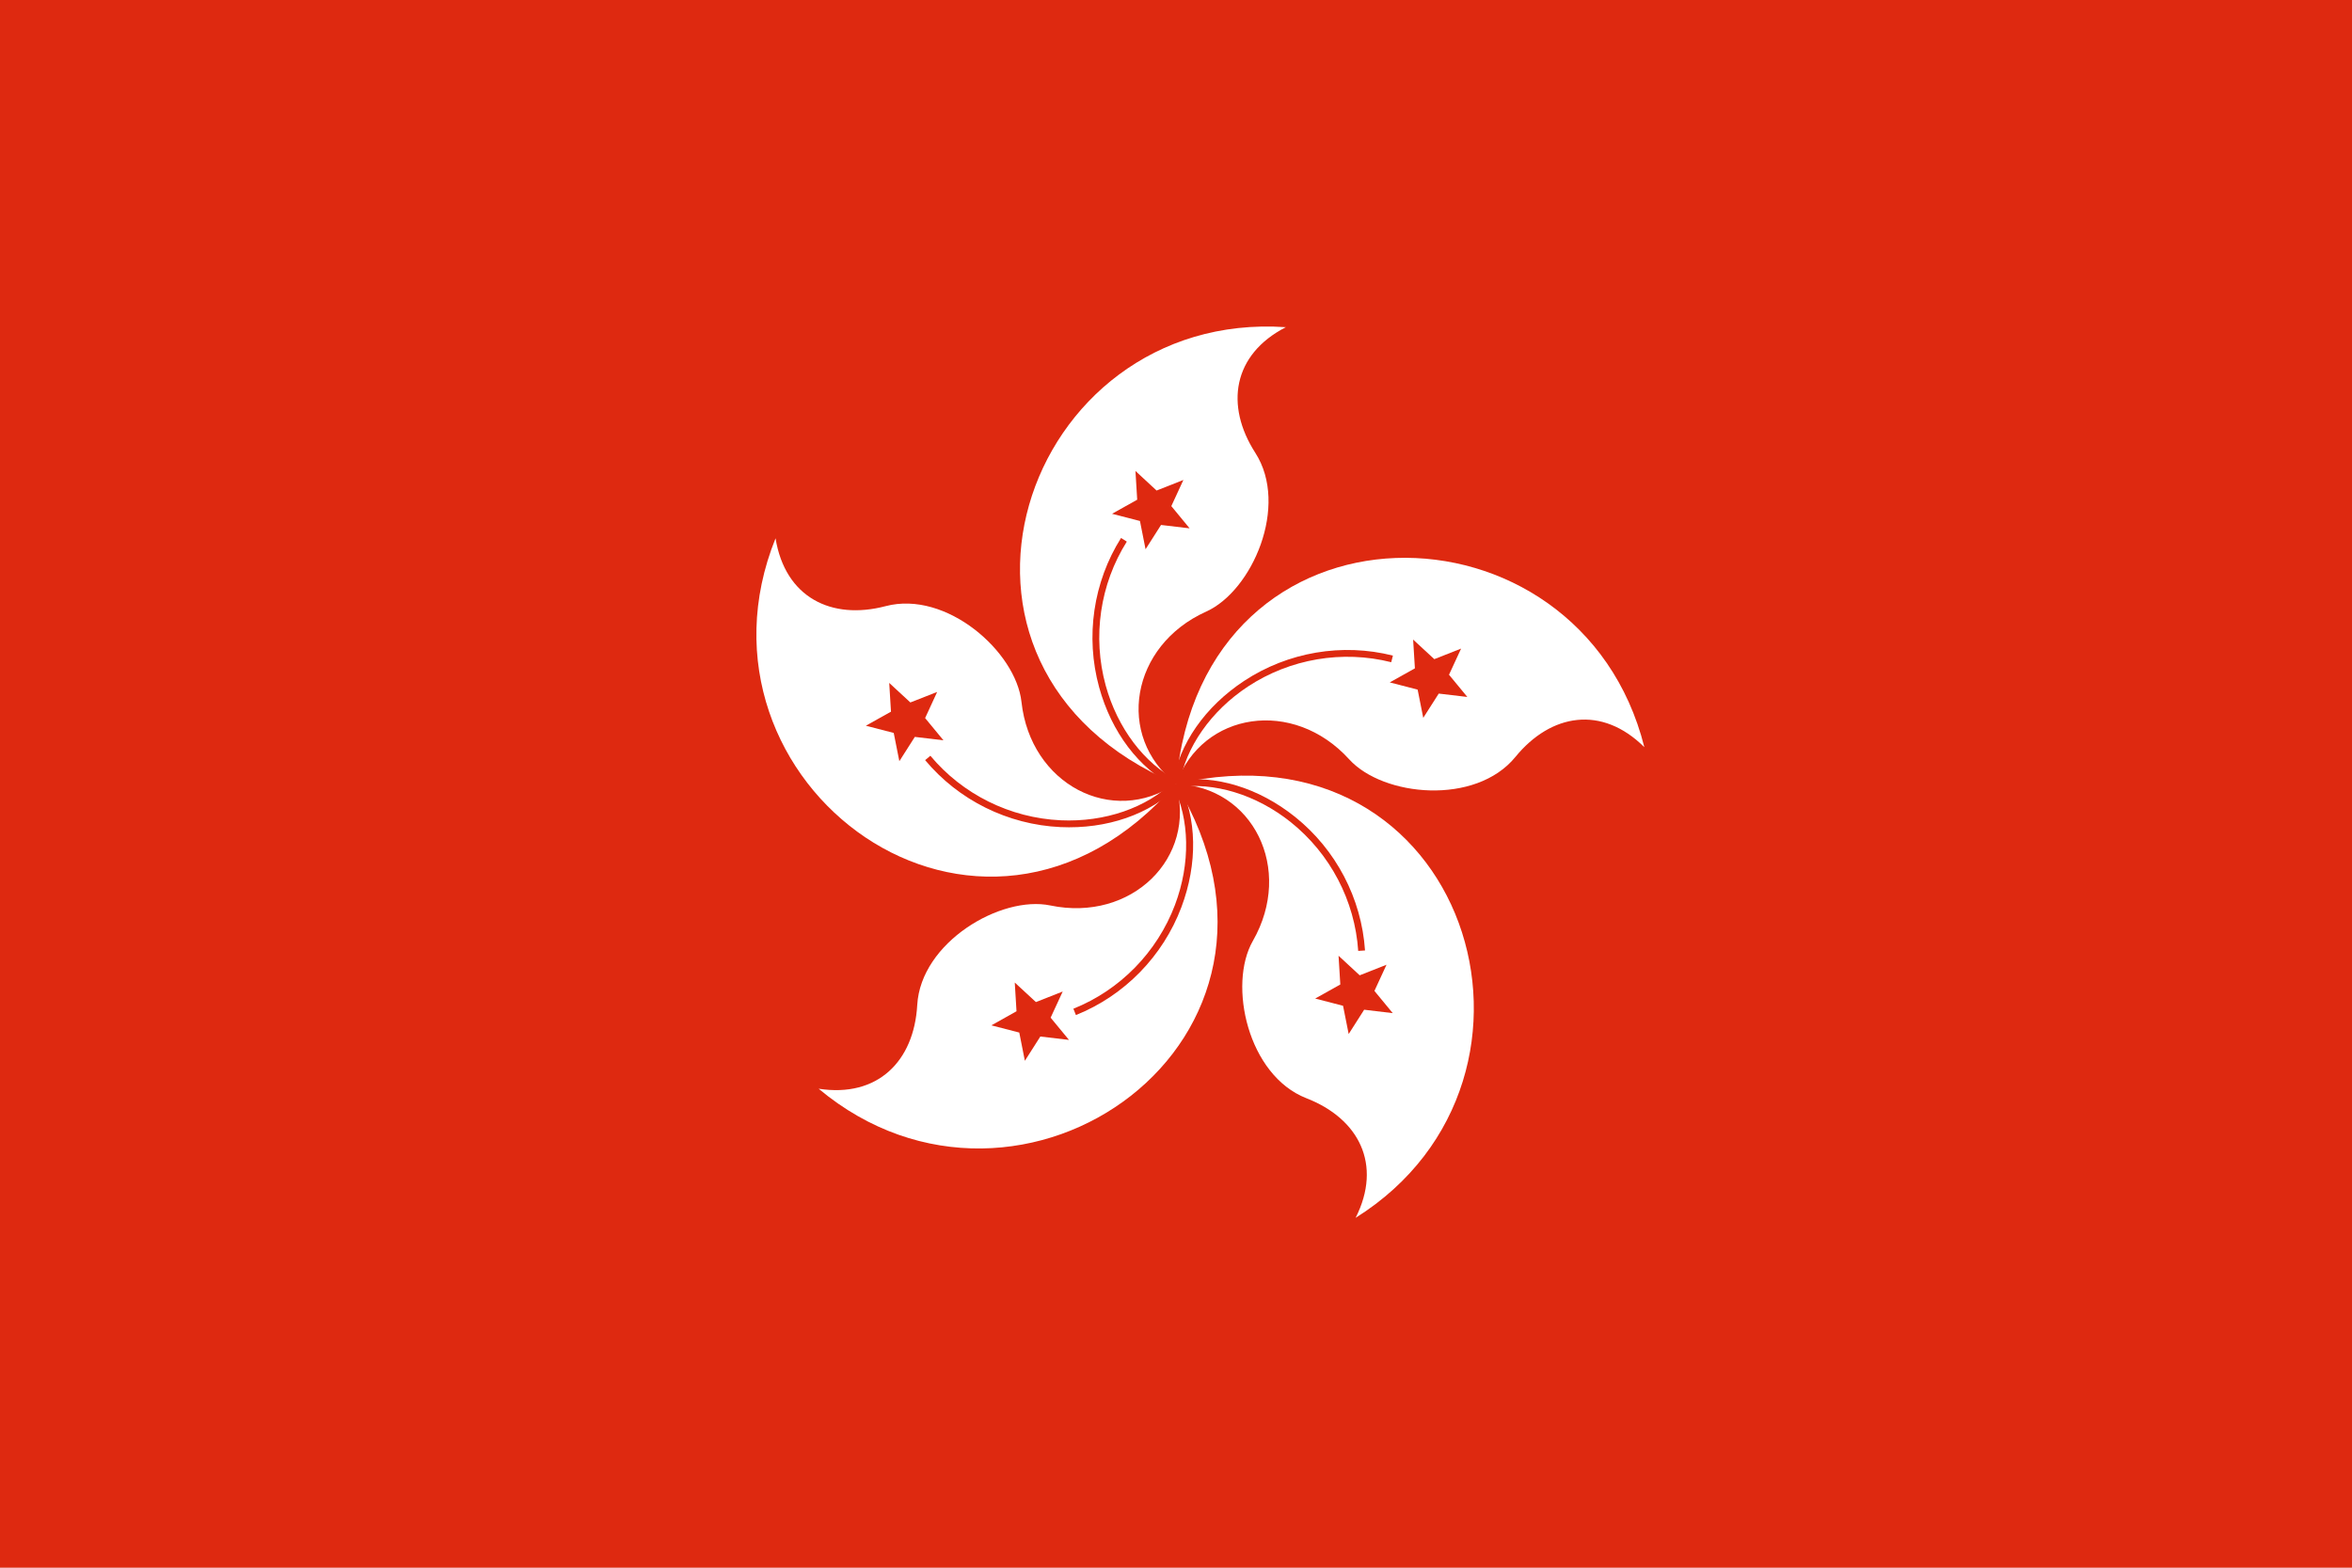
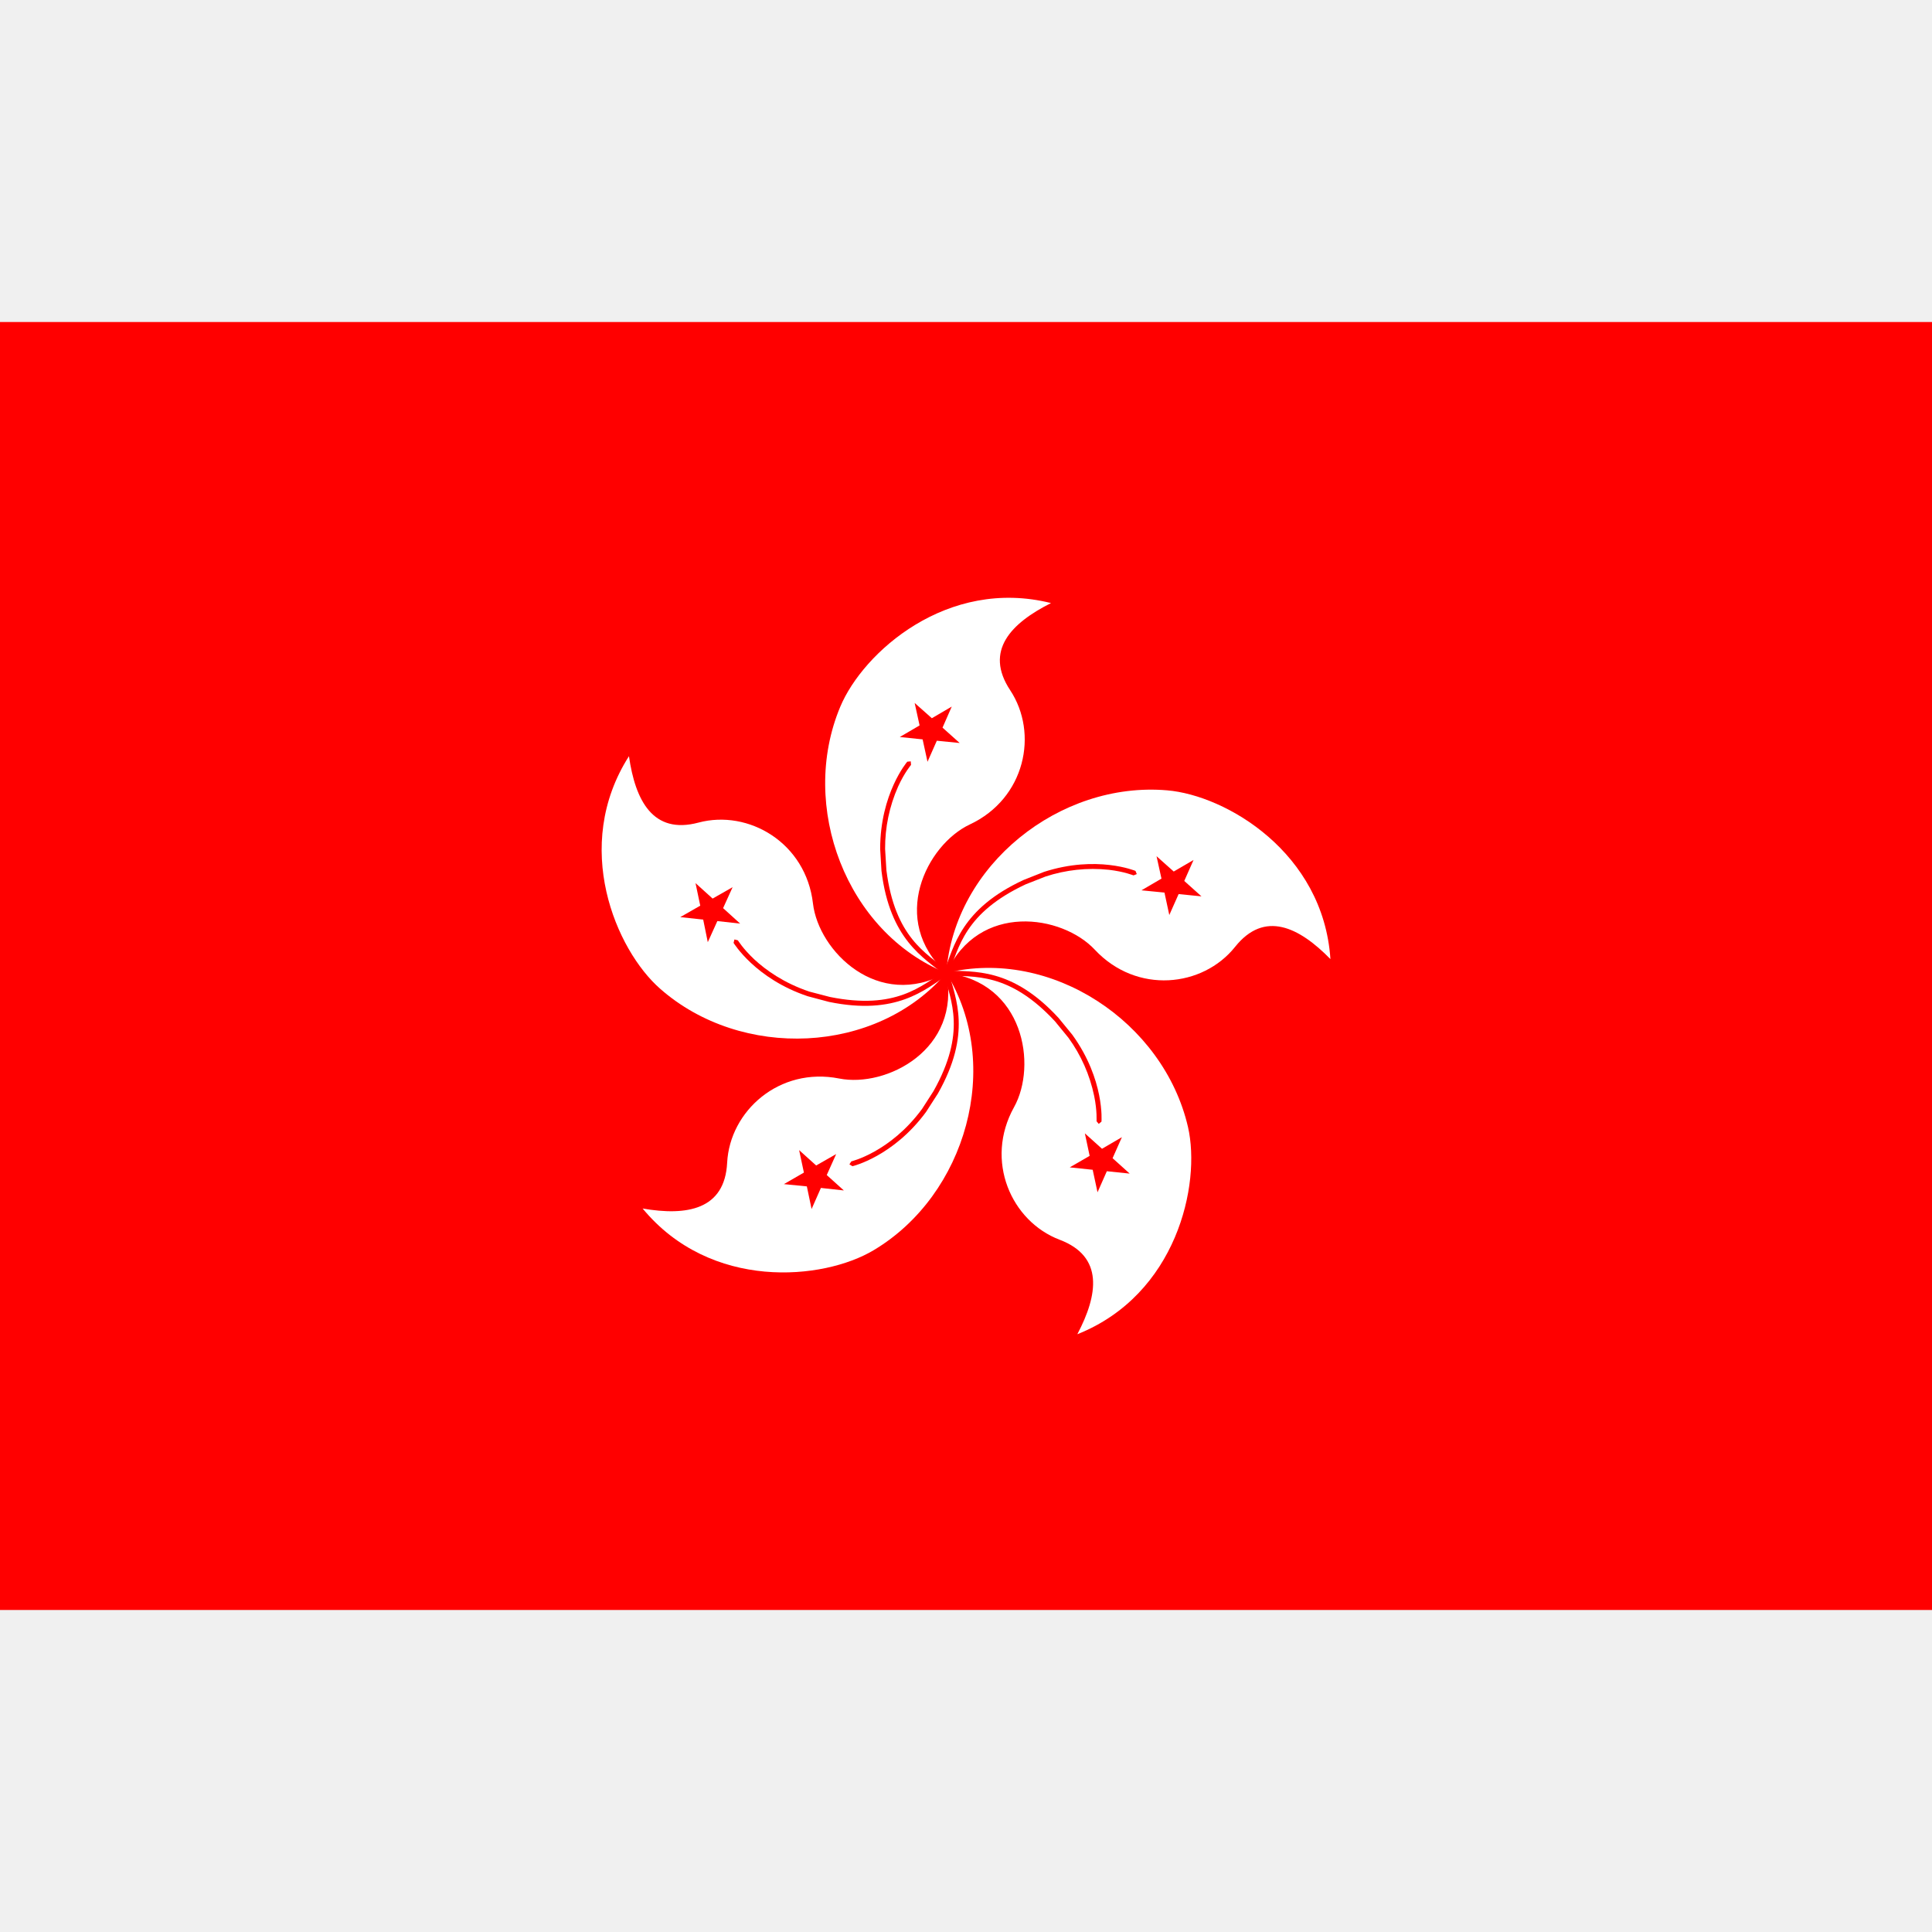
- <svg xmlns="http://www.w3.org/2000/svg" xmlns:xlink="http://www.w3.org/1999/xlink" version="1.0" width="900" height="600">
-   <rect width="900" height="600" fill="#de2910" />
-   <g id="petal">
-     <path d="m 449.964,299.913 c -105.263,-44.486 -58.602,-181.582 42.07,-174.691 -20.366,10.467 -23.318,29.998 -11.687,48.09 13.024,20.256 -1.199,52.849 -18.806,60.767 -28.935,13.024 -34.728,47.75 -11.577,65.833 z" fill="#fff" />
-     <path d="m 444.272,200.92 -5.92,9.294 -2.145,-10.814 -10.678,-2.759 9.625,-5.389 -0.671,-11 8.085,7.489 10.256,-4.043 -4.611,10.009 7.001,8.505 z" fill="#de2910" />
-     <path d="m 450.56,298.759 c -12.731,-6.535 -22.996,-20.155 -27.468,-36.431 -5.115,-18.67 -2.173,-38.742 8.083,-55.038 l -2.208,-1.394 c -10.641,16.929 -13.693,37.743 -8.386,57.119 4.728,17.222 15.214,31.098 28.787,38.064 z" fill="#de2910" />
-   </g>
-   <use xlink:href="#petal" transform="rotate(72 450,300)" />
-   <use xlink:href="#petal" transform="rotate(144 450,300)" />
-   <use xlink:href="#petal" transform="rotate(216 450,300)" />
-   <use xlink:href="#petal" transform="rotate(288 450,300)" />
+ <svg xmlns="http://www.w3.org/2000/svg" t="1758509185574" class="icon" viewBox="0 0 1024 1024" version="1.1" p-id="3268" width="16" height="16">
+   <path d="M0 170.675h1024v682.65H0z" fill="#FF0000" p-id="3269" />
+   <path d="M501.606 521.318l-5.658-5.632 5.606-5.632 5.632 5.606z" fill="#FF0000" p-id="3270" />
+   <path d="M501.555 515.686c-52.992-21.402-78.31-88.371-56.192-141.107 12.109-28.902 56.806-68.685 111.693-54.938-21.197 10.65-35.456 25.293-21.658 46.157 15.155 22.912 8.038 57.395-21.402 71.194-22.886 10.778-43.008 50.714-12.442 78.694z" fill="#FFFFFF" p-id="3271" />
+   <path d="M500.71 516.71c-11.162-9.088-29.056-18.765-33.51-55.117l-0.691-11.648c0-29.338 14.259-46.131 14.362-46.234l1.843-0.179 0.154 1.869c0.051 0-3.405 3.917-6.861 11.52a80.384 80.384 0 0 0-6.886 32.998l0.691 11.29c4.506 35.584 21.043 44.006 32.589 53.402l0.205 1.869-1.05 0.486-0.845-0.256zM484.787 372.582l9.114 8.09 10.547-6.17-4.89 11.162 9.088 8.141-12.109-1.203-4.941 11.162-2.586-11.878-12.109-1.254 10.496-6.144z" fill="#FF0000" p-id="3272" />
+   <path d="M501.555 515.686c4.147-57.062 60.109-101.683 117.043-96.794 31.206 2.637 82.79 32.947 86.554 89.446-16.589-16.947-34.944-26.035-50.56-6.451-17.101 21.402-52.096 25.216-74.291 1.51-17.306-18.586-61.491-25.421-78.746 12.288z" fill="#FFFFFF" p-id="3273" />
+   <path d="M500.352 515.2c5.197-13.466 8.96-33.485 42.214-48.819l10.803-4.275c27.955-9.011 48.307-0.563 48.461-0.512l0.691 1.69-1.715 0.691c-0.051 0.026-4.787-1.997-13.107-2.97a80.282 80.282 0 0 0-33.562 3.584l-10.496 4.122c-32.461 15.181-35.456 33.562-40.858 47.411l-1.69 0.742-0.794-0.794 0.051-0.87zM632.602 455.808l-4.915 11.11 9.114 8.166-12.109-1.203-4.941 11.11-2.56-11.904-12.186-1.203 10.598-6.195-2.611-11.878 9.114 8.115z" fill="#FF0000" p-id="3274" />
+   <path d="M501.555 515.686c55.552-13.568 115.2 25.958 128.102 81.638 6.989 30.541-6.042 88.909-58.65 109.85 11.059-20.992 14.054-41.19-9.344-50.074-25.651-9.728-39.987-41.907-24.192-70.298 12.339-22.17 5.222-66.304-35.917-71.117z" fill="#FFFFFF" p-id="3275" />
+   <path d="M501.658 514.381c14.413 0.794 34.611-1.792 59.392 25.139l7.347 8.986c17.203 23.885 15.411 45.798 15.411 45.978l-1.459 1.203-1.152-1.408c-0.051 0 0.41-5.248-1.254-13.363a80.179 80.179 0 0 0-13.645-30.874l-7.142-8.73c-24.397-26.266-42.803-23.398-57.651-24.32l-1.254-1.382 0.589-0.998 0.819-0.23zM598.758 622.029l-12.109-1.254-4.941 11.162-2.56-11.93-12.16-1.28 10.547-6.093-2.534-11.93 9.088 8.166 10.547-6.144-4.941 11.136z" fill="#FF0000" p-id="3276" />
+   <path d="M501.555 515.686c30.054 48.691 10.65 117.606-38.451 146.918-26.854 16.077-86.451 21.581-122.496-22.067 23.398 4.045 43.546 0.691 44.8-24.294 1.408-27.341 27.597-50.918 59.443-44.595 24.909 4.915 64.742-15.36 56.704-55.962z" fill="#FFFFFF" p-id="3277" />
+   <path d="M502.861 515.328c3.661 13.978 12.288 32.384-5.76 64.282l-6.298 9.779c-17.408 23.629-38.861 28.698-38.989 28.723l-1.613-0.973 0.998-1.562c0-0.051 5.043-1.178 12.339-5.274 7.296-4.07 16.691-11.034 25.139-22.502l6.093-9.472c17.562-31.258 9.19-47.923 5.504-62.336l0.998-1.587 1.05 0.205 0.538 0.717zM430.157 640.819l-2.509-12.006-12.16-1.203 10.598-6.118-2.534-11.904 9.037 8.141 10.598-6.042-4.992 11.11 9.062 8.166-12.16-1.331z" fill="#FF0000" p-id="3278" />
+   <path d="M501.555 515.686c-37.146 43.443-108.646 46.157-151.603 8.422-23.552-20.608-47.053-75.622-16.589-123.315 3.354 23.501 12.698 41.651 36.838 35.2 26.496-7.091 56.96 10.624 60.698 42.931 2.944 25.139 34.458 56.806 70.656 36.762z" fill="#FFFFFF" p-id="3279" />
+   <path d="M502.246 516.787c-12.109 7.731-27.008 21.632-62.899 14.234l-11.238-2.995c-27.802-9.318-39.194-28.16-39.296-28.262v-0.051l0.461-1.792 1.792 0.461c0.051 0 2.688 4.454 8.755 10.138 6.144 5.683 15.642 12.493 29.158 17.05l10.906 2.842c35.149 7.066 48.461-5.939 61.056-13.901l1.792 0.461 0.102 1.126-0.589 0.691zM360.55 486.093l10.598-6.067-2.509-11.955 9.062 8.192 10.598-6.042-5.043 11.11 9.037 8.192-12.083-1.331-5.069 11.187-2.432-11.981z" fill="#FF0000" p-id="3280" />
</svg>
